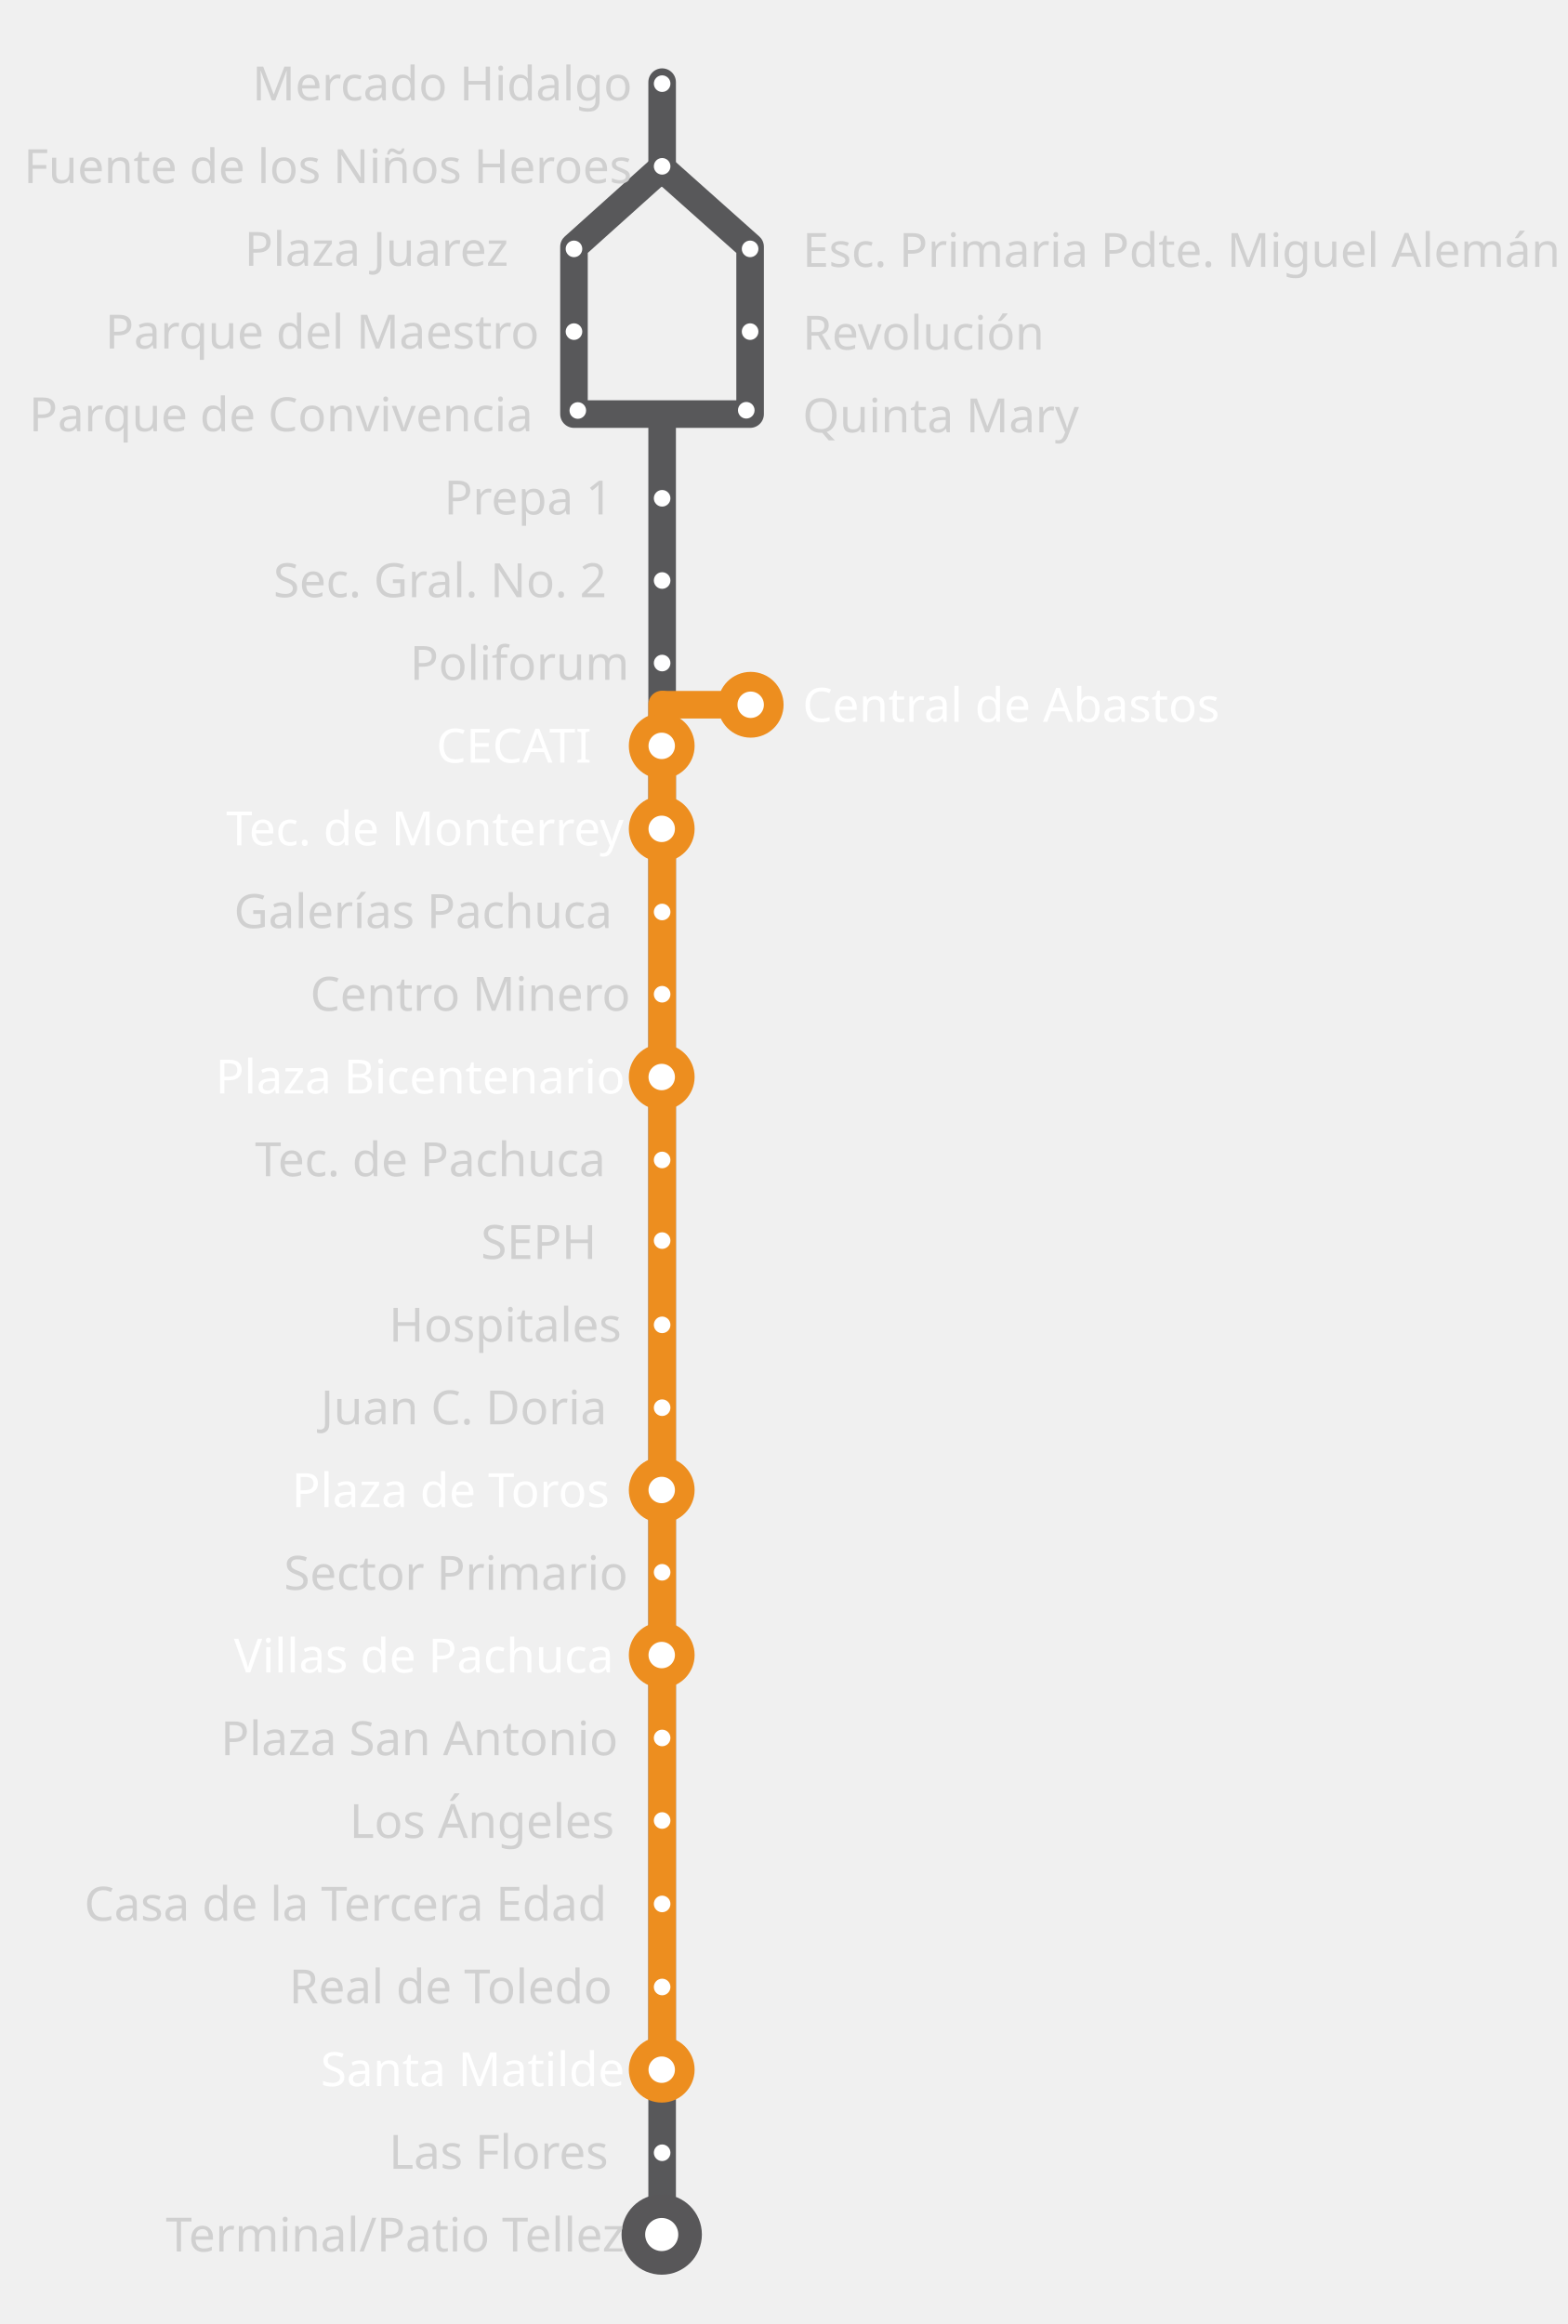
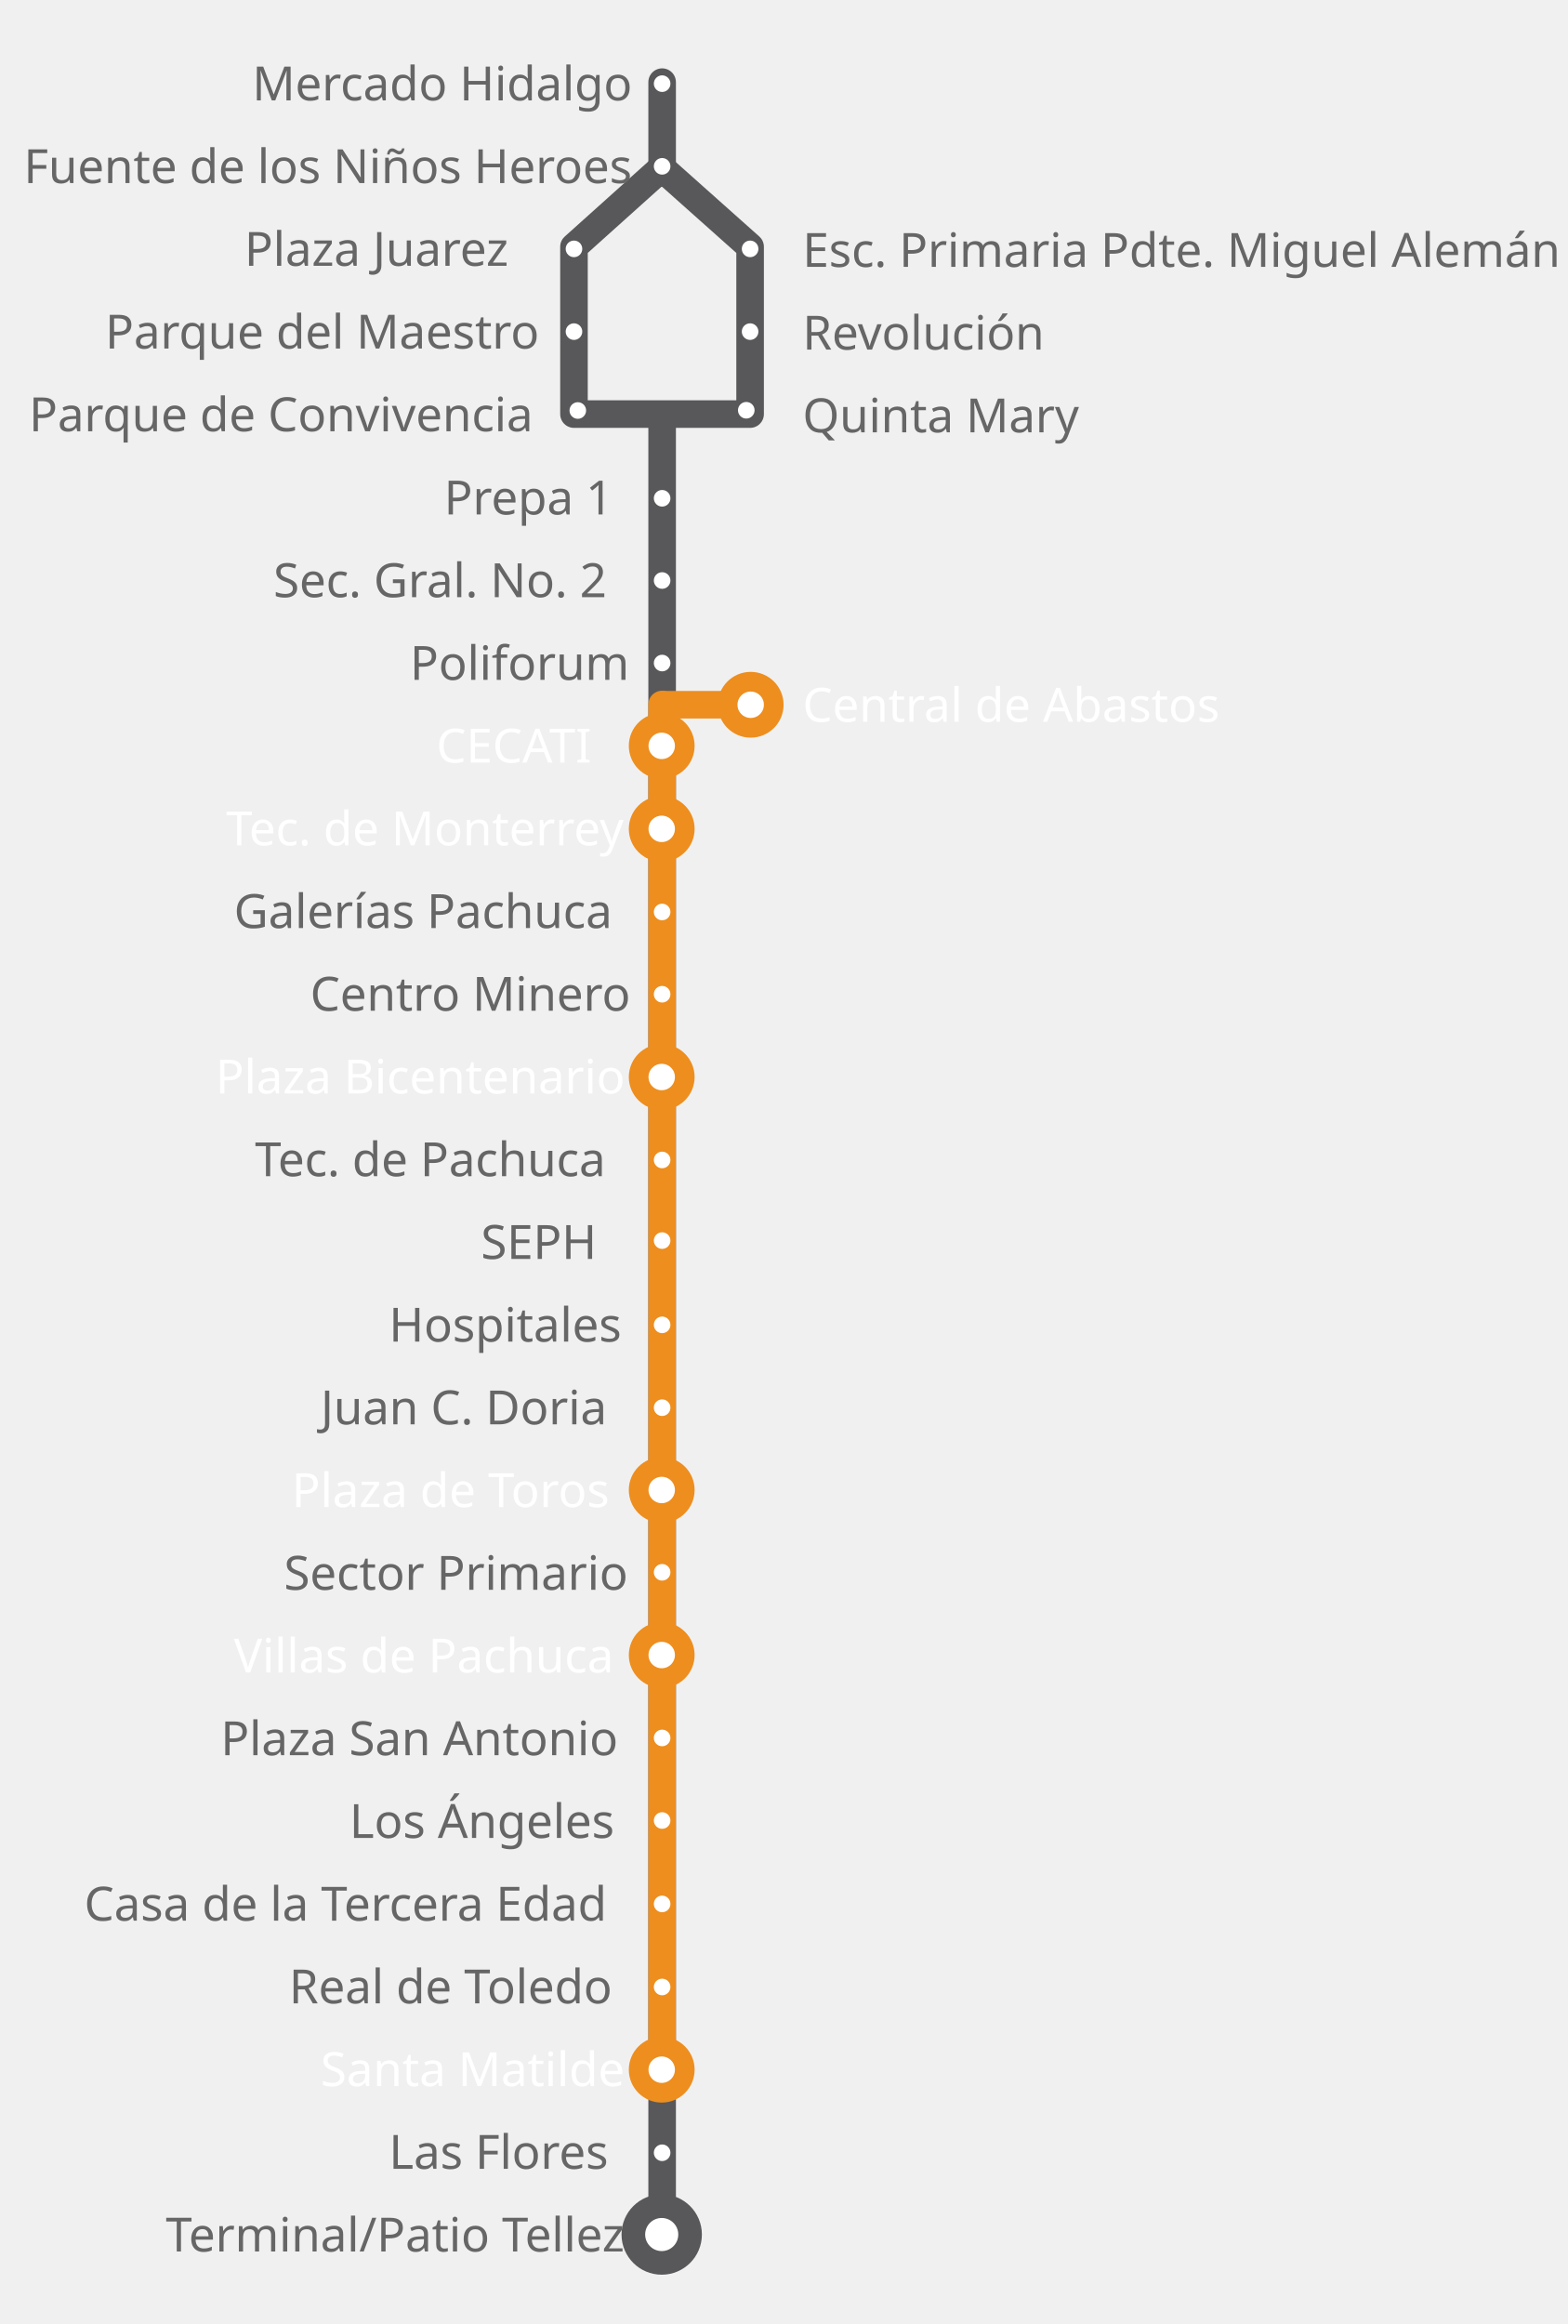
<svg xmlns="http://www.w3.org/2000/svg" version="1.1" id="Capa_1" x="0px" y="0px" width="398px" height="590px" viewBox="0 0 398 590" enable-background="new 0 0 398 590" xml:space="preserve">
  <path fill="none" stroke="#58585A" stroke-width="7" stroke-linecap="round" stroke-linejoin="round" stroke-miterlimit="10" d="  M168.123,43.949c0-14.704,0-23.094,0-23.094" />
  <path fill="none" stroke="#58585A" stroke-width="7" stroke-linecap="round" stroke-linejoin="round" stroke-miterlimit="10" d="  M168.123,568.463c0,0,0-307.768,0-461.847" />
  <line fill="none" stroke="#ED8E1F" stroke-width="7" stroke-linecap="round" stroke-linejoin="round" stroke-miterlimit="10" x1="168.123" y1="524.463" x2="168.123" y2="178.855" />
  <polygon fill="none" stroke="#58585A" stroke-width="7" stroke-linecap="round" stroke-linejoin="round" stroke-miterlimit="10" points="  145.74,62.646 168.017,42.646 190.459,62.646 190.459,105.126 145.739,105.126 " />
-   <path fill="#FFFFFF" stroke="#585759" stroke-width="6" stroke-linecap="round" stroke-linejoin="round" stroke-miterlimit="10" d="  M175.219,567.283c0,3.979-3.225,7.203-7.202,7.203c-3.98,0-7.203-3.225-7.203-7.203c0-3.977,3.222-7.199,7.203-7.199  C171.994,560.084,175.219,563.307,175.219,567.283z" />
+   <path fill="#FFFFFF" stroke="#585759" stroke-width="6" stroke-linecap="round" stroke-linejoin="round" stroke-miterlimit="10" d="  M175.219,567.283c0,3.979-3.225,7.203-7.202,7.203c-3.98,0-7.203-3.226-7.203-7.203s3.222-7.199,7.203-7.199  C171.994,560.084,175.219,563.307,175.219,567.283z" />
  <circle fill="#FFFFFF" stroke="#ED8E1F" stroke-width="5" stroke-linecap="round" stroke-linejoin="round" stroke-miterlimit="10" cx="168.017" cy="525.439" r="5.853" />
  <circle fill="#FFFFFF" stroke="#ED8E1F" stroke-width="5" stroke-linecap="round" stroke-linejoin="round" stroke-miterlimit="10" cx="168.017" cy="420.172" r="5.853" />
  <circle fill="#FFFFFF" stroke="#ED8E1F" stroke-width="5" stroke-linecap="round" stroke-linejoin="round" stroke-miterlimit="10" cx="168.017" cy="378.268" r="5.853" />
  <g>
    <circle fill="#FFFFFF" cx="168.123" cy="294.483" r="2.108" />
  </g>
  <g>
    <circle fill="#FFFFFF" cx="168.123" cy="252.409" r="2.108" />
  </g>
  <g>
    <circle fill="#FFFFFF" cx="168.123" cy="231.528" r="2.108" />
  </g>
  <g>
    <circle fill="#FFFFFF" cx="168.123" cy="168.329" r="2.108" />
  </g>
  <g>
    <circle fill="#FFFFFF" cx="168.123" cy="147.377" r="2.108" />
  </g>
  <g>
    <circle fill="#FFFFFF" cx="168.123" cy="126.503" r="2.108" />
  </g>
  <g>
    <path fill="#FFFFFF" d="M145.74,82.081c-1.163,0-2.108,0.945-2.108,2.108s0.945,2.108,2.108,2.108c1.161,0,2.107-0.945,2.107-2.108   S146.901,82.081,145.74,82.081z" />
  </g>
  <g>
-     <path fill="#FFFFFF" d="M145.74,61.074c-1.163,0-2.108,0.945-2.108,2.108s0.945,2.108,2.108,2.108c1.161,0,2.107-0.945,2.107-2.108   S146.901,61.074,145.74,61.074z" />
+     <path fill="#FFFFFF" d="M145.74,61.074c-1.163,0-2.108,0.945-2.108,2.108c0,1.163,0.945,2.108,2.108,2.108   c1.161,0,2.107-0.945,2.107-2.108C147.847,62.019,146.901,61.074,145.74,61.074z" />
  </g>
  <g>
    <path fill="#FFFFFF" d="M168.125,40.116c-1.164,0-2.109,0.945-2.109,2.108s0.945,2.108,2.109,2.108c1.16,0,2.107-0.945,2.107-2.108   S169.285,40.116,168.125,40.116z" />
  </g>
  <g>
-     <path fill="#FFFFFF" d="M168.125,19.128c-1.164,0-2.109,0.945-2.109,2.108s0.945,2.108,2.109,2.108c1.16,0,2.107-0.945,2.107-2.108   S169.285,19.128,168.125,19.128z" />
+     <path fill="#FFFFFF" d="M168.125,19.128c-1.164,0-2.109,0.945-2.109,2.108c0,1.163,0.945,2.108,2.109,2.108   c1.16,0,2.107-0.945,2.107-2.108C170.232,20.073,169.285,19.128,168.125,19.128z" />
  </g>
  <g>
    <path fill="#FFFFFF" d="M190.461,82.081c-1.164,0-2.109,0.945-2.109,2.108s0.945,2.108,2.109,2.108c1.16,0,2.107-0.945,2.107-2.108   S191.622,82.081,190.461,82.081z" />
  </g>
  <g>
-     <path fill="#FFFFFF" d="M190.461,61.074c-1.164,0-2.109,0.945-2.109,2.108s0.945,2.108,2.109,2.108c1.16,0,2.107-0.945,2.107-2.108   S191.622,61.074,190.461,61.074z" />
+     <path fill="#FFFFFF" d="M190.461,61.074c-1.164,0-2.109,0.945-2.109,2.108c0,1.163,0.945,2.108,2.109,2.108   c1.16,0,2.107-0.945,2.107-2.108C192.568,62.019,191.622,61.074,190.461,61.074z" />
  </g>
  <g>
    <circle fill="#FFFFFF" cx="189.487" cy="104.154" r="2.108" />
  </g>
  <g>
-     <path fill="#FFFFFF" d="M146.712,102.108c-1.163,0-2.108,0.945-2.108,2.108s0.945,2.108,2.108,2.108   c1.161,0,2.107-0.945,2.107-2.108S147.874,102.108,146.712,102.108z" />
+     <path fill="#FFFFFF" d="M146.712,102.108c-1.163,0-2.108,0.945-2.108,2.108c0,1.163,0.945,2.108,2.108,2.108   c1.161,0,2.107-0.945,2.107-2.108C148.819,103.053,147.874,102.108,146.712,102.108z" />
  </g>
  <g>
    <circle fill="#FFFFFF" cx="168.123" cy="314.952" r="2.108" />
  </g>
  <g>
    <circle fill="#FFFFFF" cx="168.123" cy="336.345" r="2.108" />
  </g>
  <g>
    <circle fill="#FFFFFF" cx="168.123" cy="357.374" r="2.108" />
  </g>
  <g>
    <circle fill="#FFFFFF" cx="168.123" cy="399.163" r="2.108" />
  </g>
  <g>
    <circle fill="#FFFFFF" cx="168.123" cy="441.218" r="2.108" />
  </g>
  <g>
    <circle fill="#FFFFFF" cx="168.123" cy="462.179" r="2.108" />
  </g>
  <g>
    <circle fill="#FFFFFF" cx="168.123" cy="483.356" r="2.108" />
  </g>
  <g>
    <circle fill="#FFFFFF" cx="168.123" cy="504.442" r="2.108" />
  </g>
  <g>
    <circle fill="#FFFFFF" cx="168.123" cy="546.526" r="2.108" />
  </g>
  <circle fill="#FFFFFF" stroke="#ED8E1F" stroke-width="5" stroke-linecap="round" stroke-linejoin="round" stroke-miterlimit="10" cx="168.017" cy="273.428" r="5.853" />
  <circle fill="#FFFFFF" stroke="#ED8E1F" stroke-width="5" stroke-linecap="round" stroke-linejoin="round" stroke-miterlimit="10" cx="168.017" cy="210.424" r="5.853" />
  <circle fill="#FFFFFF" stroke="#ED8E1F" stroke-width="5" stroke-linecap="round" stroke-linejoin="round" stroke-miterlimit="10" cx="168.017" cy="189.356" r="5.853" />
-   <text transform="matrix(1 0 0 1 151.4502 109.5996)">
-     <tspan x="0" y="0" fill="#FFFFFF" font-family="'ArialMT'" font-size="12"> </tspan>
-     <tspan x="-40.67" y="84" fill="#FFFFFF" font-family="'ArialMT'" font-size="12">CECATI</tspan>
-     <tspan x="-94.037" y="105" fill="#FFFFFF" font-family="'ArialMT'" font-size="12">Tec. de Monterrey</tspan>
-     <tspan x="-96.727" y="168" fill="#FFFFFF" font-family="'ArialMT'" font-size="12">Plaza Bicentenario</tspan>
-     <tspan x="-77.373" y="273" fill="#FFFFFF" font-family="'ArialMT'" font-size="12">Plaza de Toros</tspan>
-     <tspan x="-92.057" y="315" fill="#FFFFFF" font-family="'ArialMT'" font-size="12">Villas de Pachuca</tspan>
-     <tspan x="-70.043" y="420" fill="#FFFFFF" font-family="'ArialMT'" font-size="12">Santa Matilde</tspan>
-   </text>
+   <text transform="matrix(1 0 0 1 151.4502 109.5996)" fill="#FFFFFF" font-family="'ArialMT'" font-size="12"> </text>
+   <text transform="matrix(1 0 0 1 110.7803 193.5996)" fill="#FFFFFF" font-family="'ArialMT'" font-size="12">CECATI</text>
+   <text transform="matrix(1 0 0 1 57.4131 214.5996)" fill="#FFFFFF" font-family="'ArialMT'" font-size="12">Tec. de Monterrey</text>
+   <text transform="matrix(1 0 0 1 54.7231 277.5996)" fill="#FFFFFF" font-family="'ArialMT'" font-size="12">Plaza Bicentenario</text>
+   <text transform="matrix(1 0 0 1 74.0771 382.5996)" fill="#FFFFFF" font-family="'ArialMT'" font-size="12">Plaza de Toros</text>
+   <text transform="matrix(1 0 0 1 59.3931 424.5996)" fill="#FFFFFF" font-family="'ArialMT'" font-size="12">Villas de Pachuca</text>
+   <text transform="matrix(1 0 0 1 81.4072 529.5996)" fill="#FFFFFF" font-family="'ArialMT'" font-size="12">Santa Matilde</text>
  <circle fill="#FFFFFF" stroke="#ED8E1F" stroke-width="5" stroke-linecap="round" stroke-linejoin="round" stroke-miterlimit="10" cx="190.608" cy="178.919" r="5.852" />
  <text transform="matrix(1 0 0 1 203.7842 183.2422)" fill="#FFFFFF" font-family="'ArialMT'" font-size="12">Central de Abastos</text>
  <line fill="none" stroke="#ED8E1F" stroke-width="7" stroke-linecap="round" stroke-linejoin="round" stroke-miterlimit="10" x1="168.607" y1="178.918" x2="183.608" y2="178.918" />
-   <text transform="matrix(1 0 0 1 151.4502 109.5996)">
-     <tspan x="0" y="0" fill="#D0D0D0" font-family="'ArialMT'" font-size="12"> </tspan>
-     <tspan x="-38.695" y="21" fill="#D0D0D0" font-family="'ArialMT'" font-size="12">Prepa 1</tspan>
-     <tspan x="-82.031" y="42" fill="#D0D0D0" font-family="'ArialMT'" font-size="12">Sec. Gral. No. 2</tspan>
-     <tspan x="-47.35" y="63" fill="#D0D0D0" font-family="'ArialMT'" font-size="12">Poliforum</tspan>
-     <tspan x="-92.051" y="126" fill="#D0D0D0" font-family="'ArialMT'" font-size="12">Galerías Pachuca</tspan>
-     <tspan x="-72.697" y="147" fill="#D0D0D0" font-family="'ArialMT'" font-size="12">Centro Minero</tspan>
-     <tspan x="-86.719" y="189" fill="#D0D0D0" font-family="'ArialMT'" font-size="12">Tec. de Pachuca</tspan>
-     <tspan x="-29.344" y="210" fill="#D0D0D0" font-family="'ArialMT'" font-size="12">SEPH</tspan>
-     <tspan x="-52.693" y="231" fill="#D0D0D0" font-family="'ArialMT'" font-size="12">Hospitales</tspan>
-     <tspan x="-70.031" y="252" fill="#D0D0D0" font-family="'ArialMT'" font-size="12">Juan C. Doria</tspan>
-     <tspan x="-79.354" y="294" fill="#D0D0D0" font-family="'ArialMT'" font-size="12">Sector Primario</tspan>
-     <tspan x="-95.402" y="336" fill="#D0D0D0" font-family="'ArialMT'" font-size="12">Plaza San Antonio</tspan>
-     <tspan x="-62.713" y="357" fill="#D0D0D0" font-family="'ArialMT'" font-size="12">Los Ángeles</tspan>
-     <tspan x="-130.072" y="378" fill="#D0D0D0" font-family="'ArialMT'" font-size="12">Casa de la Tercera Edad</tspan>
-     <tspan x="-78.053" y="399" fill="#D0D0D0" font-family="'ArialMT'" font-size="12">Real de Toledo</tspan>
-     <tspan x="-52.688" y="441" fill="#D0D0D0" font-family="'ArialMT'" font-size="12">Las Flores</tspan>
-     <tspan x="-109.371" y="462" fill="#D0D0D0" font-family="'ArialMT'" font-size="12">Terminal/Patio Tellez</tspan>
-   </text>
+   <text transform="matrix(1 0 0 1 151.4502 109.5996)" fill="#666666" font-family="'ArialMT'" font-size="12"> </text>
+   <text transform="matrix(1 0 0 1 112.7554 130.5996)" fill="#666666" font-family="'ArialMT'" font-size="12">Prepa 1</text>
+   <text transform="matrix(1 0 0 1 69.4194 151.5996)" fill="#666666" font-family="'ArialMT'" font-size="12">Sec. Gral. No. 2</text>
+   <text transform="matrix(1 0 0 1 104.1001 172.5996)" fill="#666666" font-family="'ArialMT'" font-size="12">Poliforum</text>
+   <text transform="matrix(1 0 0 1 59.3994 235.5996)" fill="#666666" font-family="'ArialMT'" font-size="12">Galerías Pachuca</text>
+   <text transform="matrix(1 0 0 1 78.7534 256.5996)" fill="#666666" font-family="'ArialMT'" font-size="12">Centro Minero</text>
+   <text transform="matrix(1 0 0 1 64.731 298.5996)" fill="#666666" font-family="'ArialMT'" font-size="12">Tec. de Pachuca</text>
+   <text transform="matrix(1 0 0 1 122.106 319.5996)" fill="#666666" font-family="'ArialMT'" font-size="12">SEPH</text>
+   <text transform="matrix(1 0 0 1 98.7573 340.5996)" fill="#666666" font-family="'ArialMT'" font-size="12">Hospitales</text>
+   <text transform="matrix(1 0 0 1 81.4194 361.5996)" fill="#666666" font-family="'ArialMT'" font-size="12">Juan C. Doria</text>
+   <text transform="matrix(1 0 0 1 72.0962 403.5996)" fill="#666666" font-family="'ArialMT'" font-size="12">Sector Primario</text>
+   <text transform="matrix(1 0 0 1 56.0483 445.5996)" fill="#666666" font-family="'ArialMT'" font-size="12">Plaza San Antonio</text>
+   <text transform="matrix(1 0 0 1 88.7373 466.5996)" fill="#666666" font-family="'ArialMT'" font-size="12">Los Ángeles</text>
+   <text transform="matrix(1 0 0 1 21.3784 487.5996)" fill="#666666" font-family="'ArialMT'" font-size="12">Casa de la Tercera Edad</text>
+   <text transform="matrix(1 0 0 1 73.397 508.5996)" fill="#666666" font-family="'ArialMT'" font-size="12">Real de Toledo</text>
+   <text transform="matrix(1 0 0 1 98.7622 550.5996)" fill="#666666" font-family="'ArialMT'" font-size="12">Las Flores</text>
+   <text transform="matrix(1 0 0 1 42.0791 571.5996)" fill="#666666" font-family="'ArialMT'" font-size="12">Terminal/Patio Tellez</text>
  <g>
-     <text transform="matrix(1 0 0 1 64.0693 25.4814)">
-       <tspan x="0" y="0" fill="#D0D0D0" font-family="'ArialMT'" font-size="12">Mercado Hidalgo</tspan>
-       <tspan x="-58.031" y="21" fill="#D0D0D0" font-family="'ArialMT'" font-size="12">Fuente de los Niños Heroes</tspan>
-       <tspan x="-1.992" y="42" fill="#D0D0D0" font-family="'ArialMT'" font-size="12">Plaza Juarez       </tspan>
-       <tspan x="-37.348" y="63" fill="#D0D0D0" font-family="'ArialMT'" font-size="12">Parque del Maestro       </tspan>
-       <tspan x="-56.701" y="84" fill="#D0D0D0" font-family="'ArialMT'" font-size="12">Parque de Convivencia       </tspan>
-       <tspan x="67.377" y="126" fill="#D0D0D0" font-family="'ArialMT'" font-size="12">       </tspan>
-     </text>
+     <text transform="matrix(1 0 0 1 64.0693 25.4814)" fill="#666666" font-family="'ArialMT'" font-size="12">Mercado Hidalgo</text>
+     <text transform="matrix(1 0 0 1 6.0381 46.4814)" fill="#666666" font-family="'ArialMT'" font-size="12">Fuente de los Niños Heroes</text>
+     <text transform="matrix(1 0 0 1 62.0771 67.4814)" fill="#666666" font-family="'ArialMT'" font-size="12">Plaza Juarez       </text>
+     <text transform="matrix(1 0 0 1 26.7212 88.4814)" fill="#666666" font-family="'ArialMT'" font-size="12">Parque del Maestro       </text>
+     <text transform="matrix(1 0 0 1 7.3682 109.4814)" fill="#666666" font-family="'ArialMT'" font-size="12">Parque de Convivencia       </text>
+     <text transform="matrix(1 0 0 1 131.4463 151.4814)" fill="#666666" font-family="'ArialMT'" font-size="12">       </text>
  </g>
  <g>
-     <text transform="matrix(1 0 0 1 203.7842 67.7515)">
-       <tspan x="0" y="0" fill="#D0D0D0" font-family="'ArialMT'" font-size="12">Esc. Primaria Pdte. Miguel Alemán     </tspan>
-       <tspan x="0" y="21" fill="#D0D0D0" font-family="'ArialMT'" font-size="12">Revolución       </tspan>
-       <tspan x="0" y="42" fill="#D0D0D0" font-family="'ArialMT'" font-size="12">Quinta Mary </tspan>
-     </text>
+     <text transform="matrix(1 0 0 1 203.7842 67.752)" fill="#666666" font-family="'ArialMT'" font-size="12">Esc. Primaria Pdte. Miguel Alemán     </text>
+     <text transform="matrix(1 0 0 1 203.7842 88.752)" fill="#666666" font-family="'ArialMT'" font-size="12">Revolución       </text>
+     <text transform="matrix(1 0 0 1 203.7842 109.752)" fill="#666666" font-family="'ArialMT'" font-size="12">Quinta Mary </text>
  </g>
</svg>
